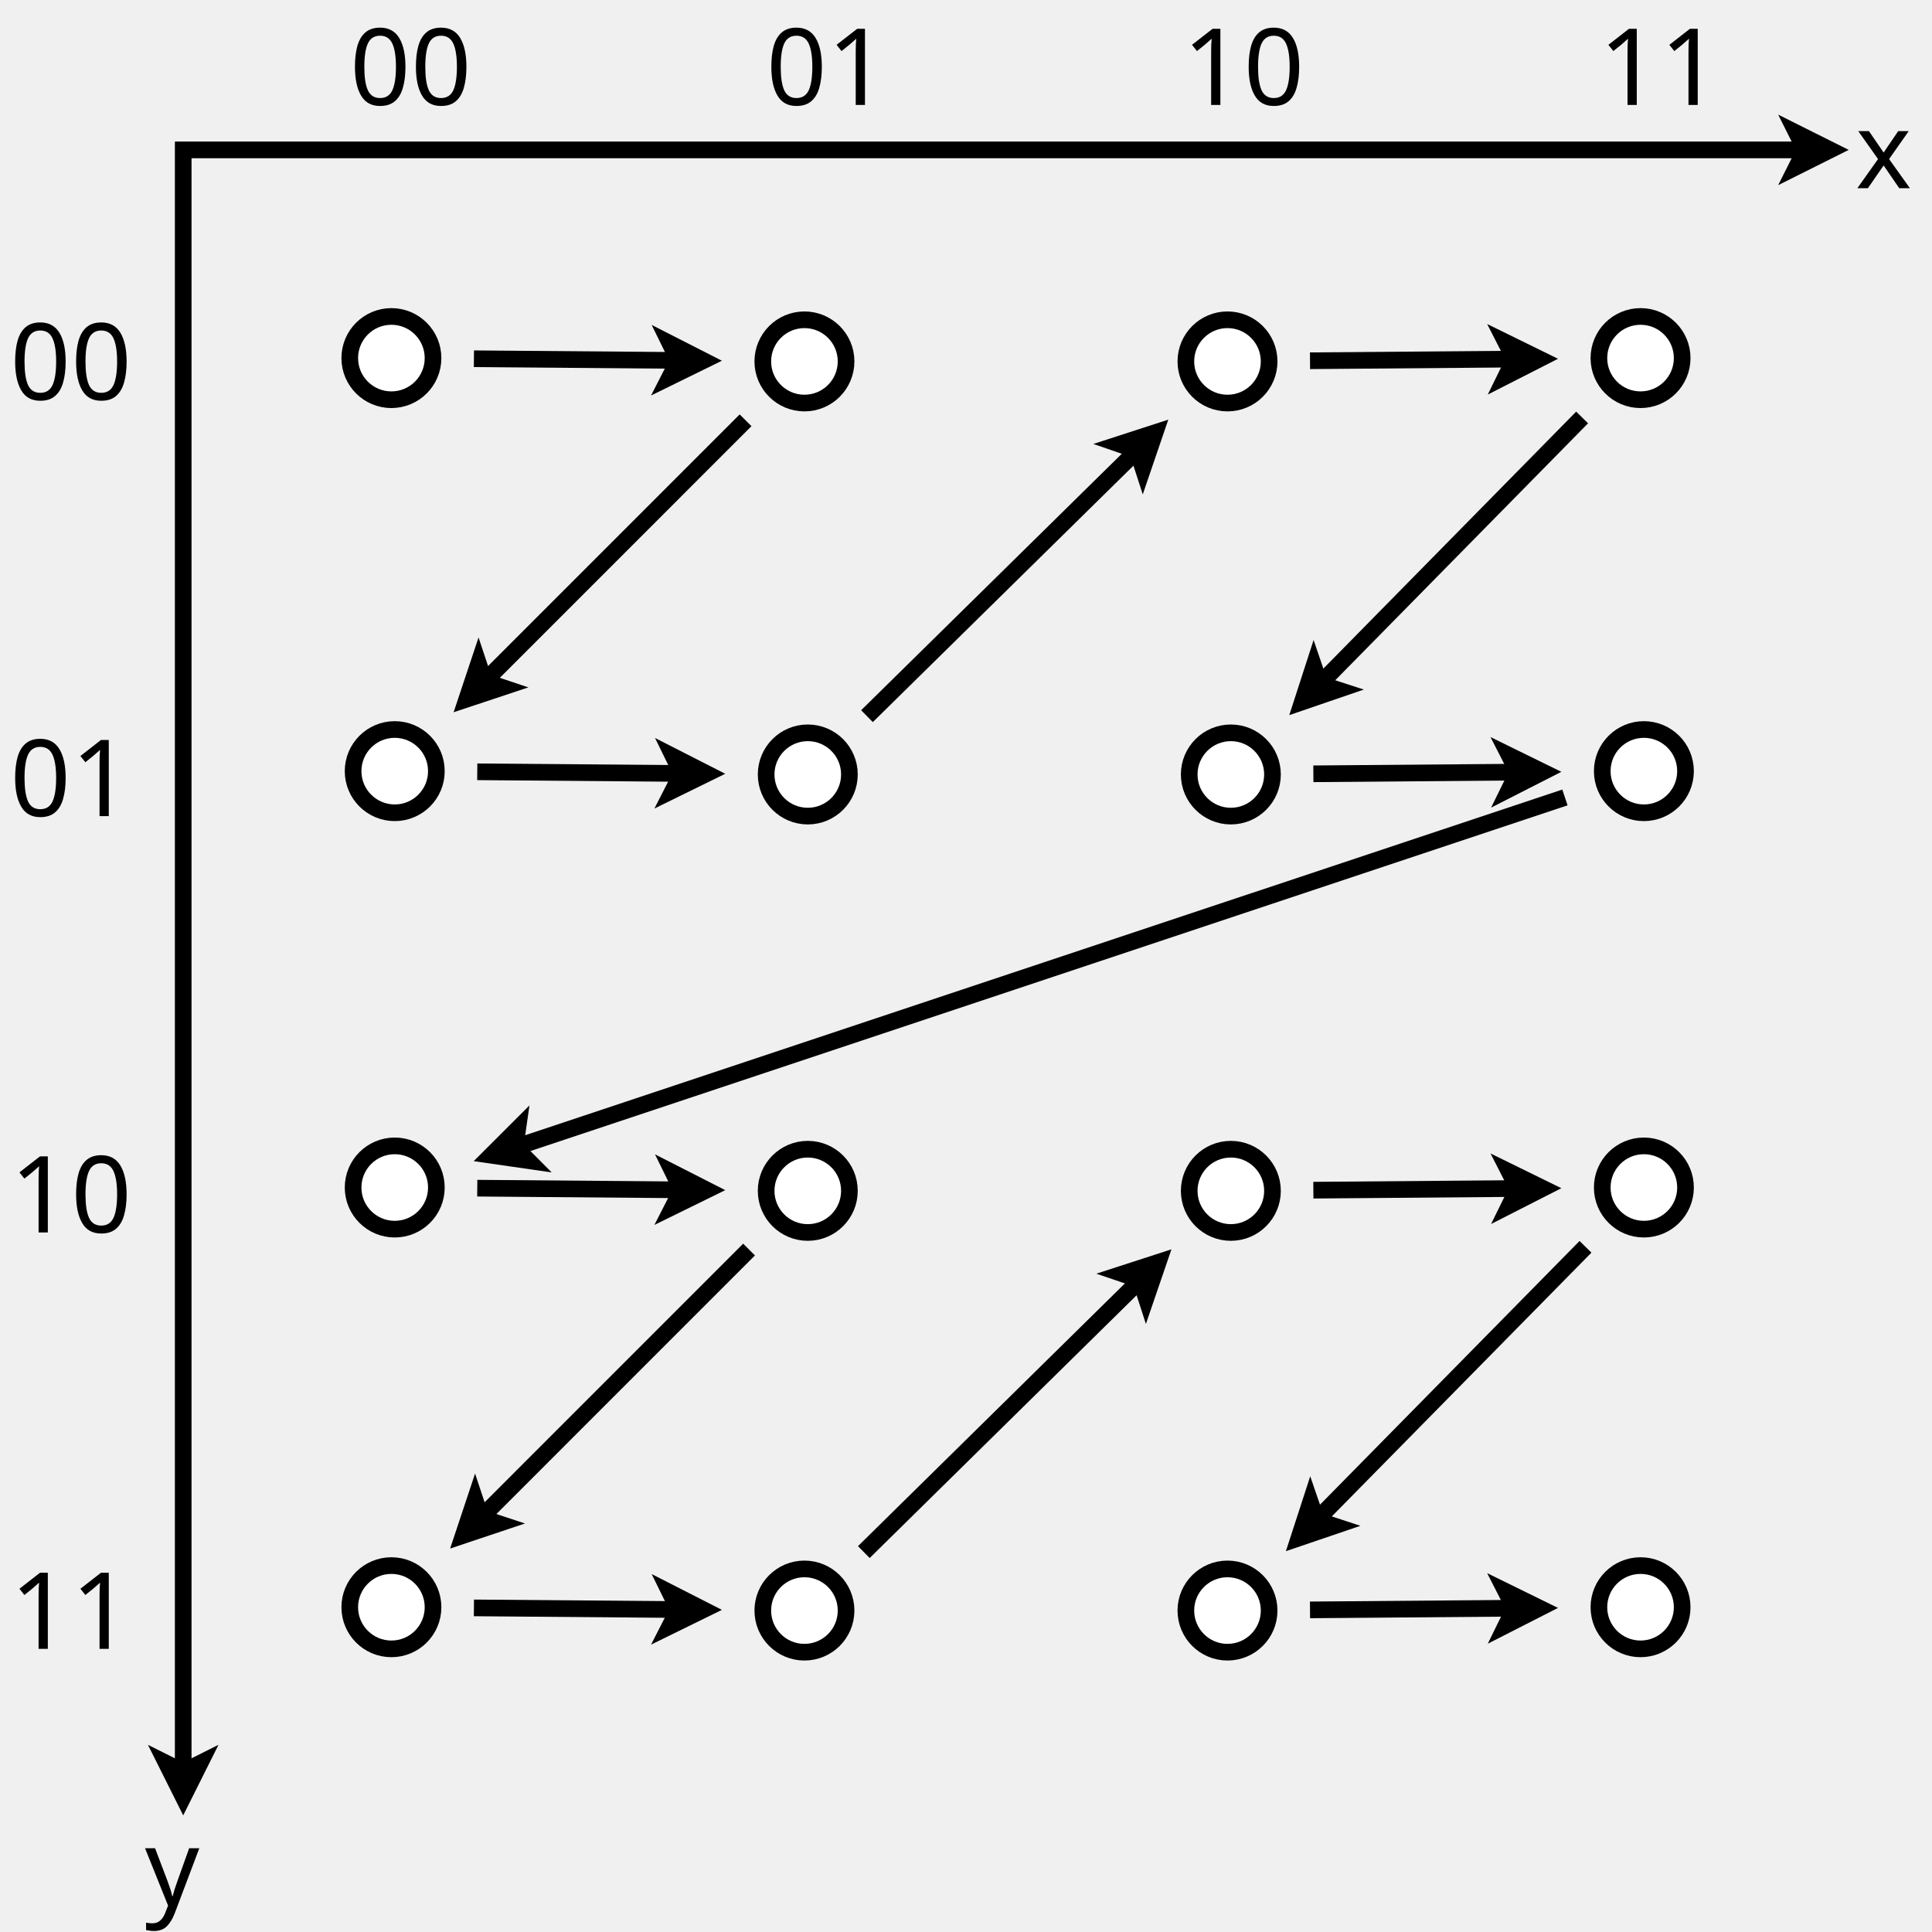
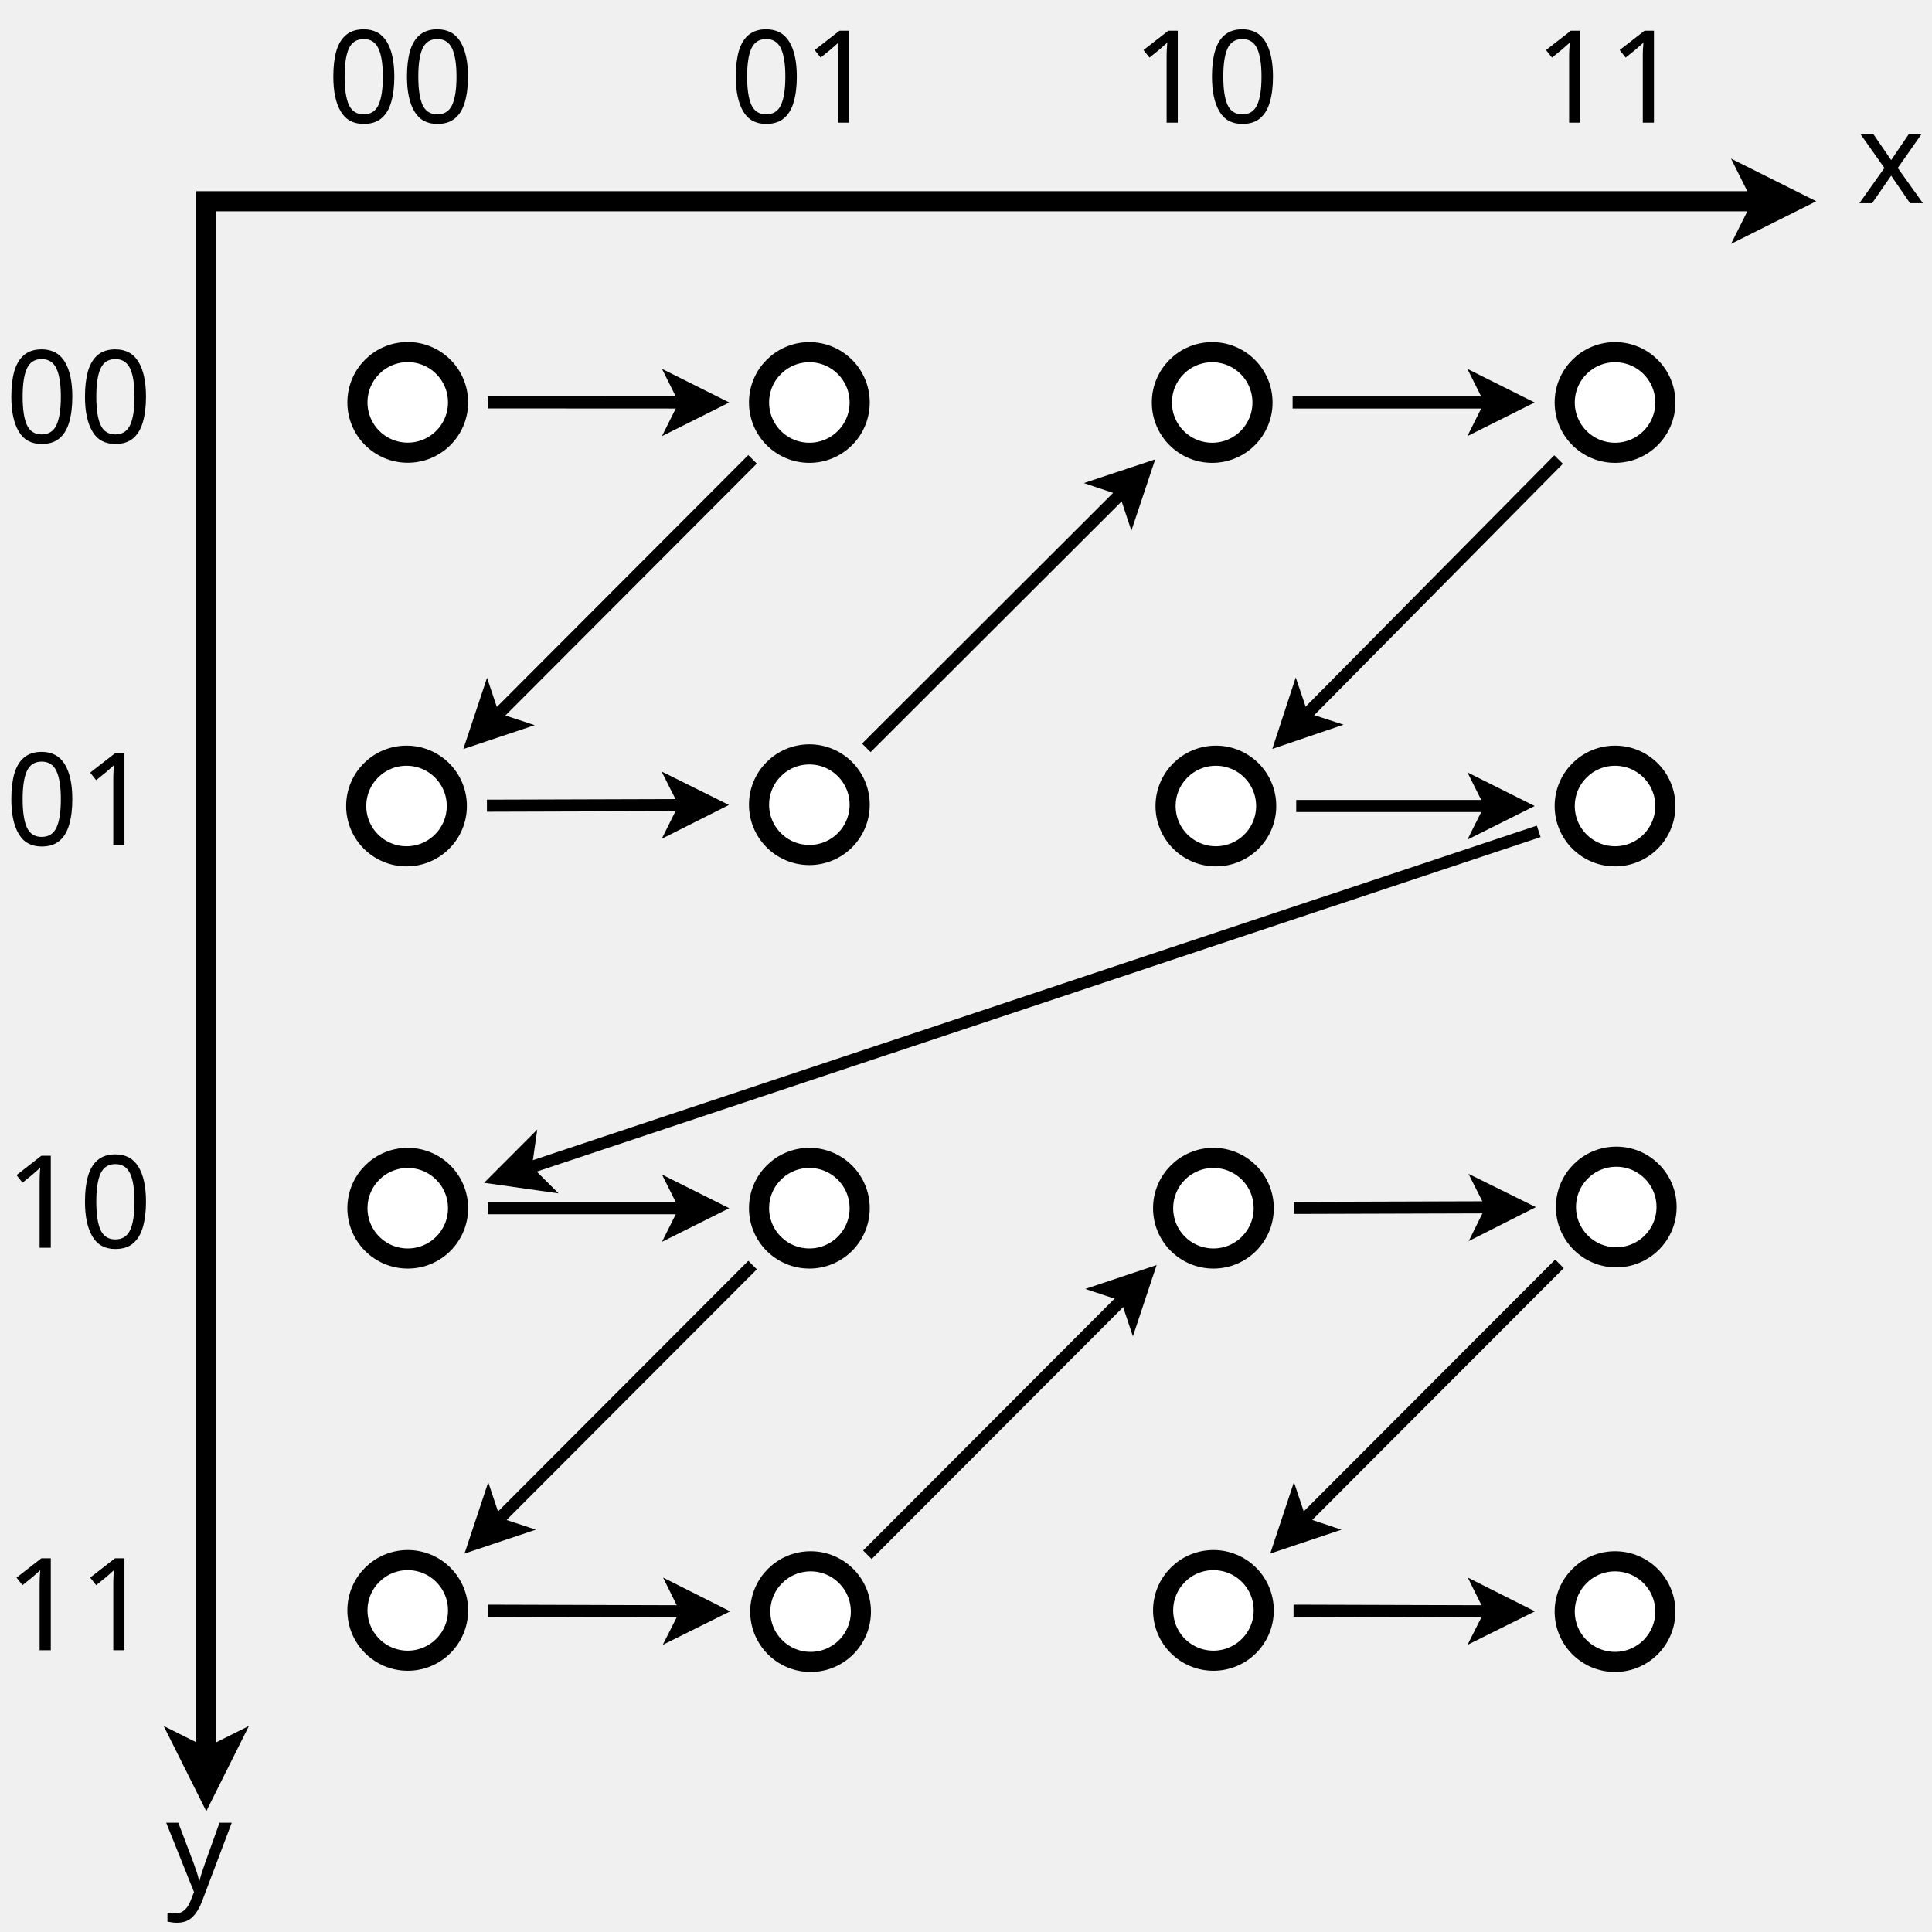
- <svg xmlns="http://www.w3.org/2000/svg" width="12cm" height="12cm" viewBox="29 -3368 230 232">
-   <text style="fill: #000000;text-anchor:start;font-size:12.8;font-family:sanserif;font-style:normal;font-weight:normal" x="70" y="-3355.4">
-     <tspan x="70" y="-3355.4">00</tspan>
-   </text>
-   <text style="fill: #000000;text-anchor:start;font-size:12.8;font-family:sanserif;font-style:normal;font-weight:normal" x="120" y="-3355.4">
-     <tspan x="120" y="-3355.4">01</tspan>
-   </text>
-   <text style="fill: #000000;text-anchor:start;font-size:12.8;font-family:sanserif;font-style:normal;font-weight:normal" x="170" y="-3355.4">
-     <tspan x="170" y="-3355.4">10</tspan>
-   </text>
-   <text style="fill: #000000;text-anchor:start;font-size:12.8;font-family:sanserif;font-style:normal;font-weight:normal" x="220" y="-3355.4">
-     <tspan x="220" y="-3355.4">11</tspan>
-   </text>
+ <svg xmlns="http://www.w3.org/2000/svg" width="10cm" height="10cm" viewBox="20 -3360 191 192">
  <g>
-     <polyline style="fill: none; fill-opacity:0; stroke-width: 2; stroke: #000000" points="244.764,-3350 50,-3350 50,-3155.24 " />
-     <polygon style="fill: #000000" points="247.764,-3350 243.764,-3348 244.764,-3350 243.764,-3352 " />
-     <polygon style="fill: none; fill-opacity:0; stroke-width: 2; stroke: #000000" points="247.764,-3350 243.764,-3348 244.764,-3350 243.764,-3352 " />
-     <polygon style="fill: #000000" points="50,-3152.24 48,-3156.24 50,-3155.24 52,-3156.24 " />
-     <polygon style="fill: none; fill-opacity:0; stroke-width: 2; stroke: #000000" points="50,-3152.24 48,-3156.24 50,-3155.24 52,-3156.24 " />
+     <g>
+       <line style="fill: none; fill-opacity:0; stroke-width: 1.2; stroke: #000000" x1="67.985" y1="-3320.01" x2="87.628" y2="-3320" />
+       <polygon style="fill: #000000" points="90.628,-3320 86.627,-3318 87.628,-3320 86.628,-3322 " />
+       <polygon style="fill: none; fill-opacity:0; stroke-width: 1.2; stroke: #000000" points="90.628,-3320 86.627,-3318 87.628,-3320 86.628,-3322 " />
+     </g>
+     <g>
+       <line style="fill: none; fill-opacity:0; stroke-width: 1.2; stroke: #000000" x1="94.287" y1="-3314.35" x2="68.612" y2="-3288.63" />
+       <polygon style="fill: #000000" points="66.492,-3286.51 67.903,-3290.75 68.612,-3288.63 70.734,-3287.93 " />
+       <polygon style="fill: none; fill-opacity:0; stroke-width: 1.2; stroke: #000000" points="66.492,-3286.51 67.903,-3290.75 68.612,-3288.63 70.734,-3287.93 " />
+     </g>
+     <g>
+       <line style="fill: none; fill-opacity:0; stroke-width: 1.2; stroke: #000000" x1="67.89" y1="-3279.93" x2="87.6" y2="-3279.99" />
+       <polygon style="fill: #000000" points="90.6,-3280 86.606,-3277.99 87.6,-3279.99 86.594,-3281.99 " />
+       <polygon style="fill: none; fill-opacity:0; stroke-width: 1.2; stroke: #000000" points="90.6,-3280 86.606,-3277.99 87.6,-3279.99 86.594,-3281.99 " />
+     </g>
+     <g>
+       <line style="fill: none; fill-opacity:0; stroke-width: 1.2; stroke: #000000" x1="147.958" y1="-3320" x2="167.667" y2="-3320" />
+       <polygon style="fill: #000000" points="170.667,-3320 166.667,-3318 167.667,-3320 166.667,-3322 " />
+       <polygon style="fill: none; fill-opacity:0; stroke-width: 1.2; stroke: #000000" points="170.667,-3320 166.667,-3318 167.667,-3320 166.667,-3322 " />
+     </g>
+     <g>
+       <line style="fill: none; fill-opacity:0; stroke-width: 1.2; stroke: #000000" x1="174.39" y1="-3314.33" x2="148.996" y2="-3288.66" />
+       <polygon style="fill: #000000" points="146.886,-3286.53 148.278,-3290.78 148.996,-3288.66 151.121,-3287.97 " />
+       <polygon style="fill: none; fill-opacity:0; stroke-width: 1.2; stroke: #000000" points="146.886,-3286.53 148.278,-3290.78 148.996,-3288.66 151.121,-3287.97 " />
+     </g>
+     <g>
+       <line style="fill: none; fill-opacity:0; stroke-width: 1.2; stroke: #000000" x1="172.413" y1="-3277.38" x2="71.728" y2="-3243.83" />
+       <polygon style="fill: #000000" points="68.882,-3242.88 72.044,-3246.05 71.728,-3243.83 73.309,-3242.25 " />
+       <polygon style="fill: none; fill-opacity:0; stroke-width: 1.2; stroke: #000000" points="68.882,-3242.88 72.044,-3246.05 71.728,-3243.83 73.309,-3242.25 " />
+     </g>
+     <g>
+       <line style="fill: none; fill-opacity:0; stroke-width: 1.2; stroke: #000000" x1="67.985" y1="-3239.93" x2="87.628" y2="-3239.93" />
+       <polygon style="fill: #000000" points="90.628,-3239.93 86.628,-3237.93 87.628,-3239.93 86.628,-3241.93 " />
+       <polygon style="fill: none; fill-opacity:0; stroke-width: 1.2; stroke: #000000" points="90.628,-3239.93 86.628,-3237.93 87.628,-3239.93 86.628,-3241.93 " />
+     </g>
+     <g>
+       <line style="fill: none; fill-opacity:0; stroke-width: 1.2; stroke: #000000" x1="94.291" y1="-3234.28" x2="68.731" y2="-3208.68" />
+       <polygon style="fill: #000000" points="66.611,-3206.56 68.022,-3210.8 68.731,-3208.68 70.853,-3207.98 " />
+       <polygon style="fill: none; fill-opacity:0; stroke-width: 1.2; stroke: #000000" points="66.611,-3206.56 68.022,-3210.8 68.731,-3208.68 70.853,-3207.98 " />
+     </g>
+     <g>
+       <line style="fill: none; fill-opacity:0; stroke-width: 1.2; stroke: #000000" x1="105.7" y1="-3205.49" x2="131.376" y2="-3231.21" />
+       <polygon style="fill: #000000" points="133.496,-3233.33 132.085,-3229.09 131.376,-3231.21 129.254,-3231.91 " />
+       <polygon style="fill: none; fill-opacity:0; stroke-width: 1.2; stroke: #000000" points="133.496,-3233.33 132.085,-3229.09 131.376,-3231.21 129.254,-3231.91 " />
+     </g>
+     <g>
+       <line style="fill: none; fill-opacity:0; stroke-width: 1.2; stroke: #000000" x1="148.08" y1="-3239.96" x2="167.789" y2="-3240.02" />
+       <polygon style="fill: #000000" points="170.789,-3240.03 166.795,-3238.01 167.789,-3240.02 166.783,-3242.01 " />
+       <polygon style="fill: none; fill-opacity:0; stroke-width: 1.2; stroke: #000000" points="170.789,-3240.03 166.795,-3238.01 167.789,-3240.02 166.783,-3242.01 " />
+     </g>
+     <g>
+       <line style="fill: none; fill-opacity:0; stroke-width: 1.2; stroke: #000000" x1="174.477" y1="-3234.4" x2="148.802" y2="-3208.69" />
+       <polygon style="fill: #000000" points="146.682,-3206.56 148.093,-3210.81 148.802,-3208.69 150.923,-3207.98 " />
+       <polygon style="fill: none; fill-opacity:0; stroke-width: 1.2; stroke: #000000" points="146.682,-3206.56 148.093,-3210.81 148.802,-3208.69 150.923,-3207.98 " />
+     </g>
+     <g>
+       <line style="fill: none; fill-opacity:0; stroke-width: 1.2; stroke: #000000" x1="68.013" y1="-3199.93" x2="87.722" y2="-3199.87" />
+       <polygon style="fill: #000000" points="90.722,-3199.87 86.716,-3197.88 87.722,-3199.87 86.728,-3201.88 " />
+       <polygon style="fill: none; fill-opacity:0; stroke-width: 1.2; stroke: #000000" points="90.722,-3199.87 86.716,-3197.88 87.722,-3199.87 86.728,-3201.88 " />
+     </g>
+     <g>
+       <line style="fill: none; fill-opacity:0; stroke-width: 1.2; stroke: #000000" x1="105.595" y1="-3285.68" x2="131.232" y2="-3311.28" />
+       <polygon style="fill: #000000" points="133.355,-3313.4 131.937,-3309.16 131.232,-3311.28 129.111,-3311.99 " />
+       <polygon style="fill: none; fill-opacity:0; stroke-width: 1.2; stroke: #000000" points="133.355,-3313.4 131.937,-3309.16 131.232,-3311.28 129.111,-3311.99 " />
+     </g>
+     <g>
+       <line style="fill: none; fill-opacity:0; stroke-width: 1.2; stroke: #000000" x1="148.318" y1="-3279.9" x2="167.673" y2="-3279.9" />
+       <polygon style="fill: #000000" points="170.673,-3279.9 166.673,-3277.9 167.673,-3279.9 166.673,-3281.9 " />
+       <polygon style="fill: none; fill-opacity:0; stroke-width: 1.2; stroke: #000000" points="170.673,-3279.9 166.673,-3277.9 167.673,-3279.9 166.673,-3281.9 " />
+     </g>
+     <g>
+       <line style="fill: none; fill-opacity:0; stroke-width: 1.2; stroke: #000000" x1="148.052" y1="-3199.93" x2="167.695" y2="-3199.87" />
+       <polygon style="fill: #000000" points="170.695,-3199.87 166.689,-3197.88 167.695,-3199.87 166.701,-3201.88 " />
+       <polygon style="fill: none; fill-opacity:0; stroke-width: 1.2; stroke: #000000" points="170.695,-3199.87 166.689,-3197.88 167.695,-3199.87 166.701,-3201.88 " />
+     </g>
+     <text style="fill: #000000;text-anchor:start;font-size:12.8;font-family:CM Roman;font-style:normal;font-weight:normal" x="204.05" y="-3339.81">
+       <tspan x="204.05" y="-3339.81">x</tspan>
+     </text>
+     <g>
+       <ellipse style="fill: #ffffff" cx="60.021" cy="-3320.01" rx="5" ry="5" />
+       <ellipse style="fill: none; fill-opacity:0; stroke-width: 2; stroke: #000000" cx="60.021" cy="-3320.01" rx="5" ry="5" />
+     </g>
+     <g>
+       <ellipse style="fill: #ffffff" cx="99.933" cy="-3320" rx="5" ry="5" />
+       <ellipse style="fill: none; fill-opacity:0; stroke-width: 2; stroke: #000000" cx="99.933" cy="-3320" rx="5" ry="5" />
+     </g>
+     <g>
+       <ellipse style="fill: #ffffff" cx="139.966" cy="-3320" rx="5" ry="5" />
+       <ellipse style="fill: none; fill-opacity:0; stroke-width: 2; stroke: #000000" cx="139.966" cy="-3320" rx="5" ry="5" />
+     </g>
+     <g>
+       <ellipse style="fill: #ffffff" cx="180" cy="-3320" rx="5" ry="5" />
+       <ellipse style="fill: none; fill-opacity:0; stroke-width: 2; stroke: #000000" cx="180" cy="-3320" rx="5" ry="5" />
+     </g>
+     <g>
+       <ellipse style="fill: #ffffff" cx="59.899" cy="-3279.9" rx="5" ry="5" />
+       <ellipse style="fill: none; fill-opacity:0; stroke-width: 2; stroke: #000000" cx="59.899" cy="-3279.9" rx="5" ry="5" />
+     </g>
+     <g>
+       <ellipse style="fill: #ffffff" cx="99.933" cy="-3280.03" rx="5" ry="5" />
+       <ellipse style="fill: none; fill-opacity:0; stroke-width: 2; stroke: #000000" cx="99.933" cy="-3280.03" rx="5" ry="5" />
+     </g>
+     <g>
+       <ellipse style="fill: #ffffff" cx="140.333" cy="-3279.9" rx="5" ry="5" />
+       <ellipse style="fill: none; fill-opacity:0; stroke-width: 2; stroke: #000000" cx="140.333" cy="-3279.9" rx="5" ry="5" />
+     </g>
+     <g>
+       <ellipse style="fill: #ffffff" cx="180" cy="-3279.9" rx="5" ry="5" />
+       <ellipse style="fill: none; fill-opacity:0; stroke-width: 2; stroke: #000000" cx="180" cy="-3279.9" rx="5" ry="5" />
+     </g>
+     <g>
+       <ellipse style="fill: #ffffff" cx="60.021" cy="-3239.93" rx="5" ry="5" />
+       <ellipse style="fill: none; fill-opacity:0; stroke-width: 2; stroke: #000000" cx="60.021" cy="-3239.93" rx="5" ry="5" />
+     </g>
+     <g>
+       <ellipse style="fill: #ffffff" cx="99.933" cy="-3239.93" rx="5" ry="5" />
+       <ellipse style="fill: none; fill-opacity:0; stroke-width: 2; stroke: #000000" cx="99.933" cy="-3239.93" rx="5" ry="5" />
+     </g>
+     <g>
+       <ellipse style="fill: #ffffff" cx="140.089" cy="-3239.93" rx="5" ry="5" />
+       <ellipse style="fill: none; fill-opacity:0; stroke-width: 2; stroke: #000000" cx="140.089" cy="-3239.93" rx="5" ry="5" />
+     </g>
+     <g>
+       <ellipse style="fill: #ffffff" cx="180.122" cy="-3240.05" rx="5" ry="5" />
+       <ellipse style="fill: none; fill-opacity:0; stroke-width: 2; stroke: #000000" cx="180.122" cy="-3240.05" rx="5" ry="5" />
+     </g>
+     <g>
+       <ellipse style="fill: #ffffff" cx="60.021" cy="-3199.96" rx="5" ry="5" />
+       <ellipse style="fill: none; fill-opacity:0; stroke-width: 2; stroke: #000000" cx="60.021" cy="-3199.96" rx="5" ry="5" />
+     </g>
+     <g>
+       <ellipse style="fill: #ffffff" cx="100.055" cy="-3199.84" rx="5" ry="5" />
+       <ellipse style="fill: none; fill-opacity:0; stroke-width: 2; stroke: #000000" cx="100.055" cy="-3199.84" rx="5" ry="5" />
+     </g>
+     <g>
+       <ellipse style="fill: #ffffff" cx="140.089" cy="-3199.96" rx="5" ry="5" />
+       <ellipse style="fill: none; fill-opacity:0; stroke-width: 2; stroke: #000000" cx="140.089" cy="-3199.96" rx="5" ry="5" />
+     </g>
+     <g>
+       <ellipse style="fill: #ffffff" cx="180" cy="-3199.84" rx="5" ry="5" />
+       <ellipse style="fill: none; fill-opacity:0; stroke-width: 2; stroke: #000000" cx="180" cy="-3199.84" rx="5" ry="5" />
+     </g>
+     <text style="fill: #000000;text-anchor:start;font-size:12.8;font-family:CM Roman;font-style:normal;font-weight:normal" x="52" y="-3347.81">
+       <tspan x="52" y="-3347.81">00</tspan>
+     </text>
+     <text style="fill: #000000;text-anchor:start;font-size:12.8;font-family:CM Roman;font-style:normal;font-weight:normal" x="92" y="-3347.81">
+       <tspan x="92" y="-3347.81">01</tspan>
+     </text>
+     <text style="fill: #000000;text-anchor:start;font-size:12.8;font-family:CM Roman;font-style:normal;font-weight:normal" x="132" y="-3347.81">
+       <tspan x="132" y="-3347.81">10</tspan>
+     </text>
+     <text style="fill: #000000;text-anchor:start;font-size:12.8;font-family:CM Roman;font-style:normal;font-weight:normal" x="172" y="-3347.81">
+       <tspan x="172" y="-3347.81">11</tspan>
+     </text>
+     <g>
+       <polyline style="fill: none; fill-opacity:0; stroke-width: 2; stroke: #000000" points="194.764,-3340 40,-3340 40,-3185.24 " />
+       <polygon style="fill: #000000" points="197.764,-3340 193.764,-3338 194.764,-3340 193.764,-3342 " />
+       <polygon style="fill: none; fill-opacity:0; stroke-width: 2; stroke: #000000" points="197.764,-3340 193.764,-3338 194.764,-3340 193.764,-3342 " />
+       <polygon style="fill: #000000" points="40,-3182.24 38,-3186.24 40,-3185.24 42,-3186.24 " />
+       <polygon style="fill: none; fill-opacity:0; stroke-width: 2; stroke: #000000" points="40,-3182.24 38,-3186.24 40,-3185.24 42,-3186.24 " />
+     </g>
+     <text style="fill: #000000;text-anchor:start;font-size:12.8;font-family:CM Roman;font-style:normal;font-weight:normal" x="20" y="-3316">
+       <tspan x="20" y="-3316">00</tspan>
+     </text>
+     <text style="fill: #000000;text-anchor:start;font-size:12.8;font-family:CM Roman;font-style:normal;font-weight:normal" x="20" y="-3196">
+       <tspan x="20" y="-3196">11</tspan>
+     </text>
+     <text style="fill: #000000;text-anchor:start;font-size:12.8;font-family:CM Roman;font-style:normal;font-weight:normal" x="20" y="-3276">
+       <tspan x="20" y="-3276">01</tspan>
+     </text>
+     <text style="fill: #000000;text-anchor:start;font-size:12.8;font-family:CM Roman;font-style:normal;font-weight:normal" x="20" y="-3236">
+       <tspan x="20" y="-3236">10</tspan>
+     </text>
+     <text style="fill: #000000;text-anchor:start;font-size:12.8;font-family:CM Roman;font-style:normal;font-weight:normal" x="36" y="-3172">
+       <tspan x="36" y="-3172">y</tspan>
+     </text>
  </g>
-   <text style="fill: #000000;text-anchor:start;font-size:12.8;font-family:sanserif;font-style:normal;font-weight:normal" x="29.197" y="-3320">
-     <tspan x="29.197" y="-3320">00</tspan>
-   </text>
-   <text style="fill: #000000;text-anchor:start;font-size:12.8;font-family:sanserif;font-style:normal;font-weight:normal" x="29.197" y="-3170">
-     <tspan x="29.197" y="-3170">11</tspan>
-   </text>
-   <text style="fill: #000000;text-anchor:start;font-size:12.8;font-family:sanserif;font-style:normal;font-weight:normal" x="29.197" y="-3270">
-     <tspan x="29.197" y="-3270">01</tspan>
-   </text>
-   <text style="fill: #000000;text-anchor:start;font-size:12.8;font-family:sanserif;font-style:normal;font-weight:normal" x="29.197" y="-3220">
-     <tspan x="29.197" y="-3220">10</tspan>
-   </text>
-   <g>
-     <ellipse style="fill: #ffffff" cx="75" cy="-3325" rx="5" ry="5" />
-     <ellipse style="fill: none; fill-opacity:0; stroke-width: 2; stroke: #000000" cx="75" cy="-3325" rx="5" ry="5" />
-   </g>
-   <g>
-     <ellipse style="fill: #ffffff" cx="124.599" cy="-3324.6" rx="5" ry="5" />
-     <ellipse style="fill: none; fill-opacity:0; stroke-width: 2; stroke: #000000" cx="124.599" cy="-3324.6" rx="5" ry="5" />
-   </g>
-   <g>
-     <ellipse style="fill: #ffffff" cx="175.401" cy="-3324.6" rx="5" ry="5" />
-     <ellipse style="fill: none; fill-opacity:0; stroke-width: 2; stroke: #000000" cx="175.401" cy="-3324.6" rx="5" ry="5" />
-   </g>
-   <g>
-     <ellipse style="fill: #ffffff" cx="225" cy="-3325" rx="5" ry="5" />
-     <ellipse style="fill: none; fill-opacity:0; stroke-width: 2; stroke: #000000" cx="225" cy="-3325" rx="5" ry="5" />
-   </g>
-   <g>
-     <ellipse style="fill: #ffffff" cx="75.401" cy="-3275.4" rx="5" ry="5" />
-     <ellipse style="fill: none; fill-opacity:0; stroke-width: 2; stroke: #000000" cx="75.401" cy="-3275.4" rx="5" ry="5" />
-   </g>
-   <g>
-     <ellipse style="fill: #ffffff" cx="125" cy="-3275" rx="5" ry="5" />
-     <ellipse style="fill: none; fill-opacity:0; stroke-width: 2; stroke: #000000" cx="125" cy="-3275" rx="5" ry="5" />
-   </g>
-   <g>
-     <ellipse style="fill: #ffffff" cx="175.803" cy="-3275" rx="5" ry="5" />
-     <ellipse style="fill: none; fill-opacity:0; stroke-width: 2; stroke: #000000" cx="175.803" cy="-3275" rx="5" ry="5" />
-   </g>
-   <g>
-     <ellipse style="fill: #ffffff" cx="225.402" cy="-3275.4" rx="5" ry="5" />
-     <ellipse style="fill: none; fill-opacity:0; stroke-width: 2; stroke: #000000" cx="225.402" cy="-3275.4" rx="5" ry="5" />
-   </g>
-   <g>
-     <ellipse style="fill: #ffffff" cx="75.401" cy="-3225.4" rx="5" ry="5" />
-     <ellipse style="fill: none; fill-opacity:0; stroke-width: 2; stroke: #000000" cx="75.401" cy="-3225.4" rx="5" ry="5" />
-   </g>
-   <g>
-     <ellipse style="fill: #ffffff" cx="125" cy="-3225" rx="5" ry="5" />
-     <ellipse style="fill: none; fill-opacity:0; stroke-width: 2; stroke: #000000" cx="125" cy="-3225" rx="5" ry="5" />
-   </g>
-   <g>
-     <ellipse style="fill: #ffffff" cx="175.803" cy="-3225" rx="5" ry="5" />
-     <ellipse style="fill: none; fill-opacity:0; stroke-width: 2; stroke: #000000" cx="175.803" cy="-3225" rx="5" ry="5" />
-   </g>
-   <g>
-     <ellipse style="fill: #ffffff" cx="225.402" cy="-3225.4" rx="5" ry="5" />
-     <ellipse style="fill: none; fill-opacity:0; stroke-width: 2; stroke: #000000" cx="225.402" cy="-3225.4" rx="5" ry="5" />
-   </g>
-   <g>
-     <ellipse style="fill: #ffffff" cx="75" cy="-3175" rx="5" ry="5" />
-     <ellipse style="fill: none; fill-opacity:0; stroke-width: 2; stroke: #000000" cx="75" cy="-3175" rx="5" ry="5" />
-   </g>
-   <g>
-     <ellipse style="fill: #ffffff" cx="124.599" cy="-3174.6" rx="5" ry="5" />
-     <ellipse style="fill: none; fill-opacity:0; stroke-width: 2; stroke: #000000" cx="124.599" cy="-3174.6" rx="5" ry="5" />
-   </g>
-   <g>
-     <ellipse style="fill: #ffffff" cx="175.401" cy="-3174.6" rx="5" ry="5" />
-     <ellipse style="fill: none; fill-opacity:0; stroke-width: 2; stroke: #000000" cx="175.401" cy="-3174.6" rx="5" ry="5" />
-   </g>
-   <g>
-     <ellipse style="fill: #ffffff" cx="225" cy="-3175" rx="5" ry="5" />
-     <ellipse style="fill: none; fill-opacity:0; stroke-width: 2; stroke: #000000" cx="225" cy="-3175" rx="5" ry="5" />
-   </g>
-   <g>
-     <line style="fill: none; fill-opacity:0; stroke-width: 2; stroke: #000000" x1="84.909" y1="-3324.92" x2="109.454" y2="-3324.72" />
-     <polygon style="fill: #000000" points="112.454,-3324.7 108.438,-3322.73 109.454,-3324.72 108.47,-3326.73 " />
-     <polygon style="fill: none; fill-opacity:0; stroke-width: 2; stroke: #000000" points="112.454,-3324.7 108.438,-3322.73 109.454,-3324.72 108.47,-3326.73 " />
-   </g>
-   <g>
-     <line style="fill: none; fill-opacity:0; stroke-width: 2; stroke: #000000" x1="117.53" y1="-3317.53" x2="86.172" y2="-3286.17" />
-     <polygon style="fill: #000000" points="84.051,-3284.05 85.465,-3288.29 86.172,-3286.17 88.293,-3285.46 " />
-     <polygon style="fill: none; fill-opacity:0; stroke-width: 2; stroke: #000000" points="84.051,-3284.05 85.465,-3288.29 86.172,-3286.17 88.293,-3285.46 " />
-   </g>
-   <g>
-     <line style="fill: none; fill-opacity:0; stroke-width: 2; stroke: #000000" x1="85.311" y1="-3275.32" x2="109.855" y2="-3275.12" />
-     <polygon style="fill: #000000" points="112.855,-3275.1 108.839,-3273.13 109.855,-3275.12 108.871,-3277.13 " />
-     <polygon style="fill: none; fill-opacity:0; stroke-width: 2; stroke: #000000" points="112.855,-3275.1 108.839,-3273.13 109.855,-3275.12 108.871,-3277.13 " />
-   </g>
-   <g>
-     <line style="fill: none; fill-opacity:0; stroke-width: 2; stroke: #000000" x1="132.109" y1="-3282" x2="164.561" y2="-3313.93" />
-     <polygon style="fill: #000000" points="166.699,-3316.04 165.251,-3311.8 164.561,-3313.93 162.445,-3314.66 " />
-     <polygon style="fill: none; fill-opacity:0; stroke-width: 2; stroke: #000000" points="166.699,-3316.04 165.251,-3311.8 164.561,-3313.93 162.445,-3314.66 " />
-   </g>
-   <g>
-     <line style="fill: none; fill-opacity:0; stroke-width: 2; stroke: #000000" x1="185.31" y1="-3324.68" x2="209.855" y2="-3324.88" />
-     <polygon style="fill: #000000" points="212.855,-3324.9 208.871,-3322.87 209.855,-3324.88 208.839,-3326.87 " />
-     <polygon style="fill: none; fill-opacity:0; stroke-width: 2; stroke: #000000" points="212.855,-3324.9 208.871,-3322.87 209.855,-3324.88 208.839,-3326.87 " />
-   </g>
-   <g>
-     <line style="fill: none; fill-opacity:0; stroke-width: 2; stroke: #000000" x1="217.985" y1="-3317.87" x2="186.491" y2="-3285.86" />
-     <polygon style="fill: #000000" points="184.387,-3283.72 185.766,-3287.98 186.491,-3285.86 188.618,-3285.17 " />
-     <polygon style="fill: none; fill-opacity:0; stroke-width: 2; stroke: #000000" points="184.387,-3283.72 185.766,-3287.98 186.491,-3285.86 188.618,-3285.17 " />
-   </g>
-   <g>
-     <line style="fill: none; fill-opacity:0; stroke-width: 2; stroke: #000000" x1="185.712" y1="-3275.08" x2="210.257" y2="-3275.28" />
-     <polygon style="fill: #000000" points="213.257,-3275.3 209.273,-3273.27 210.257,-3275.28 209.241,-3277.27 " />
-     <polygon style="fill: none; fill-opacity:0; stroke-width: 2; stroke: #000000" points="213.257,-3275.3 209.273,-3273.27 210.257,-3275.28 209.241,-3277.27 " />
-   </g>
-   <g>
-     <line style="fill: none; fill-opacity:0; stroke-width: 2; stroke: #000000" x1="215.922" y1="-3272.24" x2="89.849" y2="-3230.22" />
-     <polygon style="fill: #000000" points="87.003,-3229.27 90.165,-3232.43 89.849,-3230.22 91.43,-3228.63 " />
-     <polygon style="fill: none; fill-opacity:0; stroke-width: 2; stroke: #000000" points="87.003,-3229.27 90.165,-3232.43 89.849,-3230.22 91.43,-3228.63 " />
-   </g>
-   <g>
-     <line style="fill: none; fill-opacity:0; stroke-width: 2; stroke: #000000" x1="85.311" y1="-3225.32" x2="109.855" y2="-3225.12" />
-     <polygon style="fill: #000000" points="112.855,-3225.1 108.839,-3223.13 109.855,-3225.12 108.871,-3227.13 " />
-     <polygon style="fill: none; fill-opacity:0; stroke-width: 2; stroke: #000000" points="112.855,-3225.1 108.839,-3223.13 109.855,-3225.12 108.871,-3227.13 " />
-   </g>
-   <g>
-     <line style="fill: none; fill-opacity:0; stroke-width: 2; stroke: #000000" x1="117.948" y1="-3217.95" x2="85.754" y2="-3185.75" />
-     <polygon style="fill: #000000" points="83.633,-3183.63 85.047,-3187.88 85.754,-3185.75 87.876,-3185.05 " />
-     <polygon style="fill: none; fill-opacity:0; stroke-width: 2; stroke: #000000" points="83.633,-3183.63 85.047,-3187.88 85.754,-3185.75 87.876,-3185.05 " />
-   </g>
-   <g>
-     <line style="fill: none; fill-opacity:0; stroke-width: 2; stroke: #000000" x1="84.909" y1="-3174.92" x2="109.454" y2="-3174.72" />
-     <polygon style="fill: #000000" points="112.454,-3174.7 108.438,-3172.73 109.454,-3174.72 108.47,-3176.73 " />
-     <polygon style="fill: none; fill-opacity:0; stroke-width: 2; stroke: #000000" points="112.454,-3174.7 108.438,-3172.73 109.454,-3174.72 108.47,-3176.73 " />
-   </g>
-   <g>
-     <line style="fill: none; fill-opacity:0; stroke-width: 2; stroke: #000000" x1="131.731" y1="-3181.62" x2="164.939" y2="-3214.31" />
-     <polygon style="fill: #000000" points="167.077,-3216.41 165.629,-3212.18 164.939,-3214.31 162.823,-3215.03 " />
-     <polygon style="fill: none; fill-opacity:0; stroke-width: 2; stroke: #000000" points="167.077,-3216.41 165.629,-3212.18 164.939,-3214.31 162.823,-3215.03 " />
-   </g>
-   <g>
-     <line style="fill: none; fill-opacity:0; stroke-width: 2; stroke: #000000" x1="185.712" y1="-3225.08" x2="210.257" y2="-3225.28" />
-     <polygon style="fill: #000000" points="213.257,-3225.3 209.273,-3223.27 210.257,-3225.28 209.241,-3227.27 " />
-     <polygon style="fill: none; fill-opacity:0; stroke-width: 2; stroke: #000000" points="213.257,-3225.3 209.273,-3223.27 210.257,-3225.28 209.241,-3227.27 " />
-   </g>
-   <g>
-     <line style="fill: none; fill-opacity:0; stroke-width: 2; stroke: #000000" x1="218.391" y1="-3218.28" x2="186.086" y2="-3185.46" />
-     <polygon style="fill: #000000" points="183.981,-3183.32 185.362,-3187.57 186.086,-3185.46 188.213,-3184.76 " />
-     <polygon style="fill: none; fill-opacity:0; stroke-width: 2; stroke: #000000" points="183.981,-3183.32 185.362,-3187.57 186.086,-3185.46 188.213,-3184.76 " />
-   </g>
-   <g>
-     <line style="fill: none; fill-opacity:0; stroke-width: 2; stroke: #000000" x1="185.31" y1="-3174.68" x2="209.855" y2="-3174.88" />
-     <polygon style="fill: #000000" points="212.855,-3174.9 208.871,-3172.87 209.855,-3174.88 208.839,-3176.87 " />
-     <polygon style="fill: none; fill-opacity:0; stroke-width: 2; stroke: #000000" points="212.855,-3174.9 208.871,-3172.87 209.855,-3174.88 208.839,-3176.87 " />
-   </g>
-   <text style="fill: #000000;text-anchor:start;font-size:12.8;font-family:sanserif;font-style:normal;font-weight:normal" x="250.802" y="-3345.4">
-     <tspan x="250.802" y="-3345.4">x</tspan>
-   </text>
-   <text style="fill: #000000;text-anchor:start;font-size:12.8;font-family:sanserif;font-style:normal;font-weight:normal" x="45.401" y="-3139.2">
-     <tspan x="45.401" y="-3139.2">y</tspan>
-   </text>
</svg>
